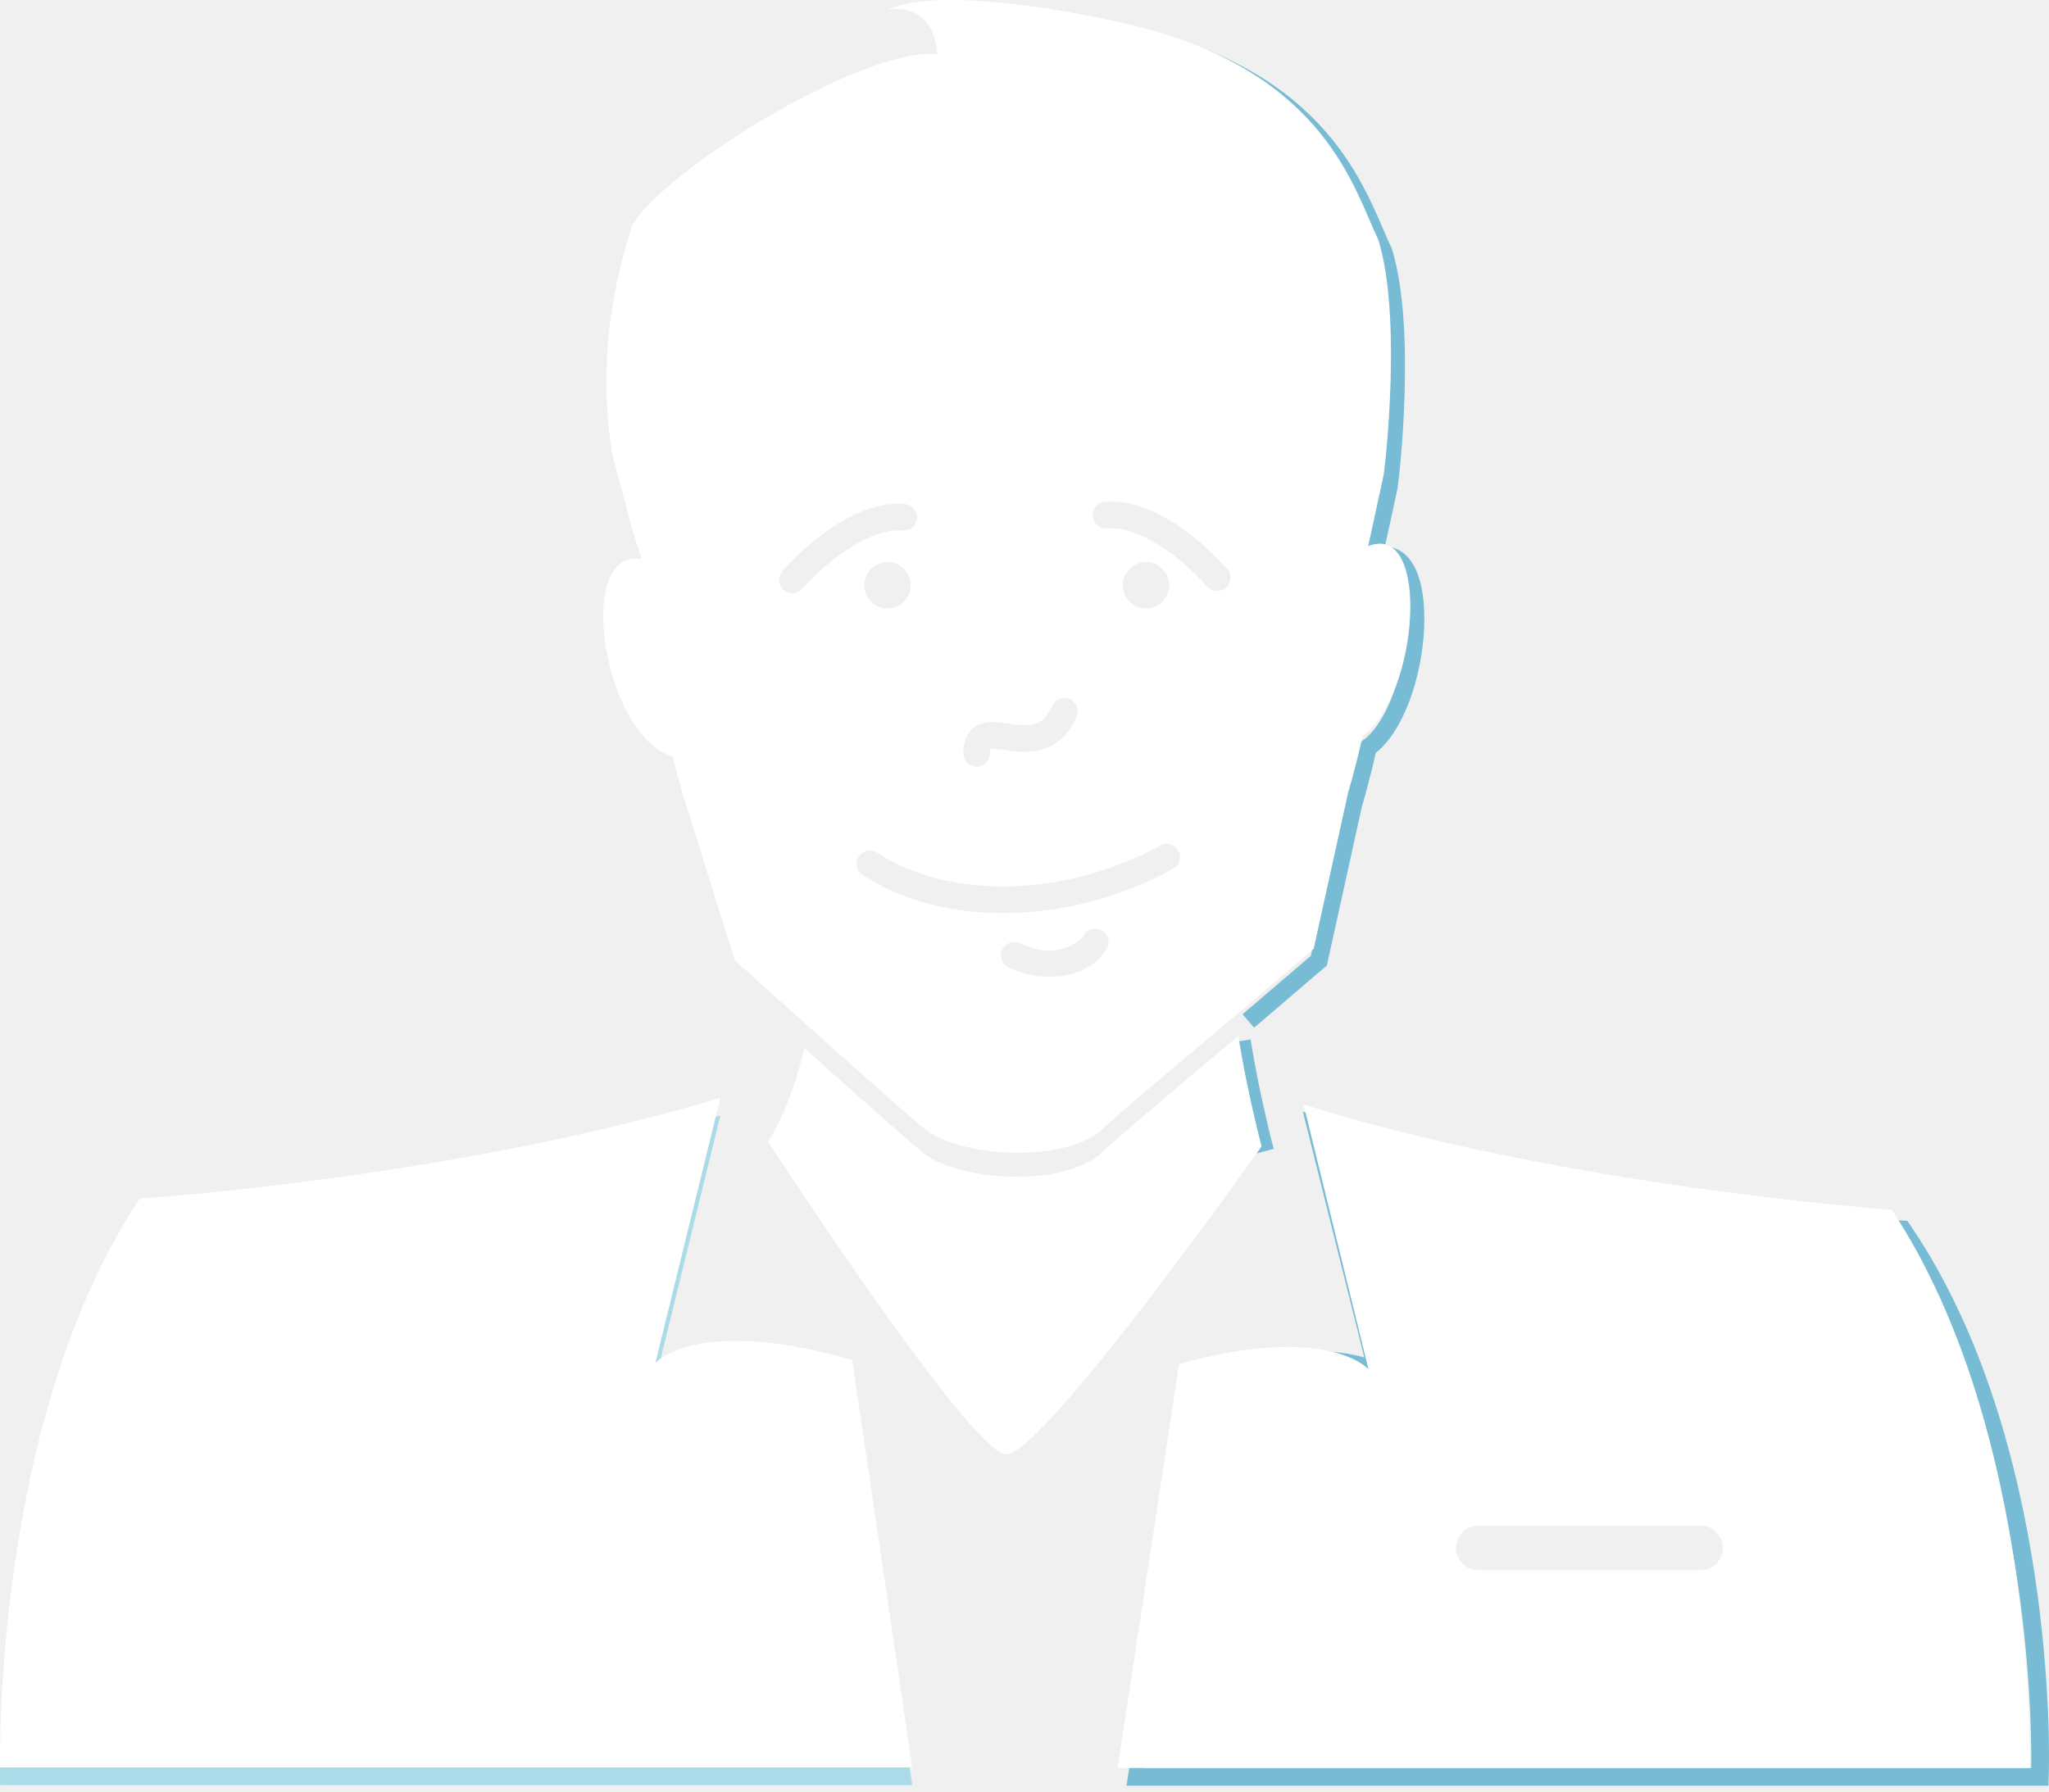
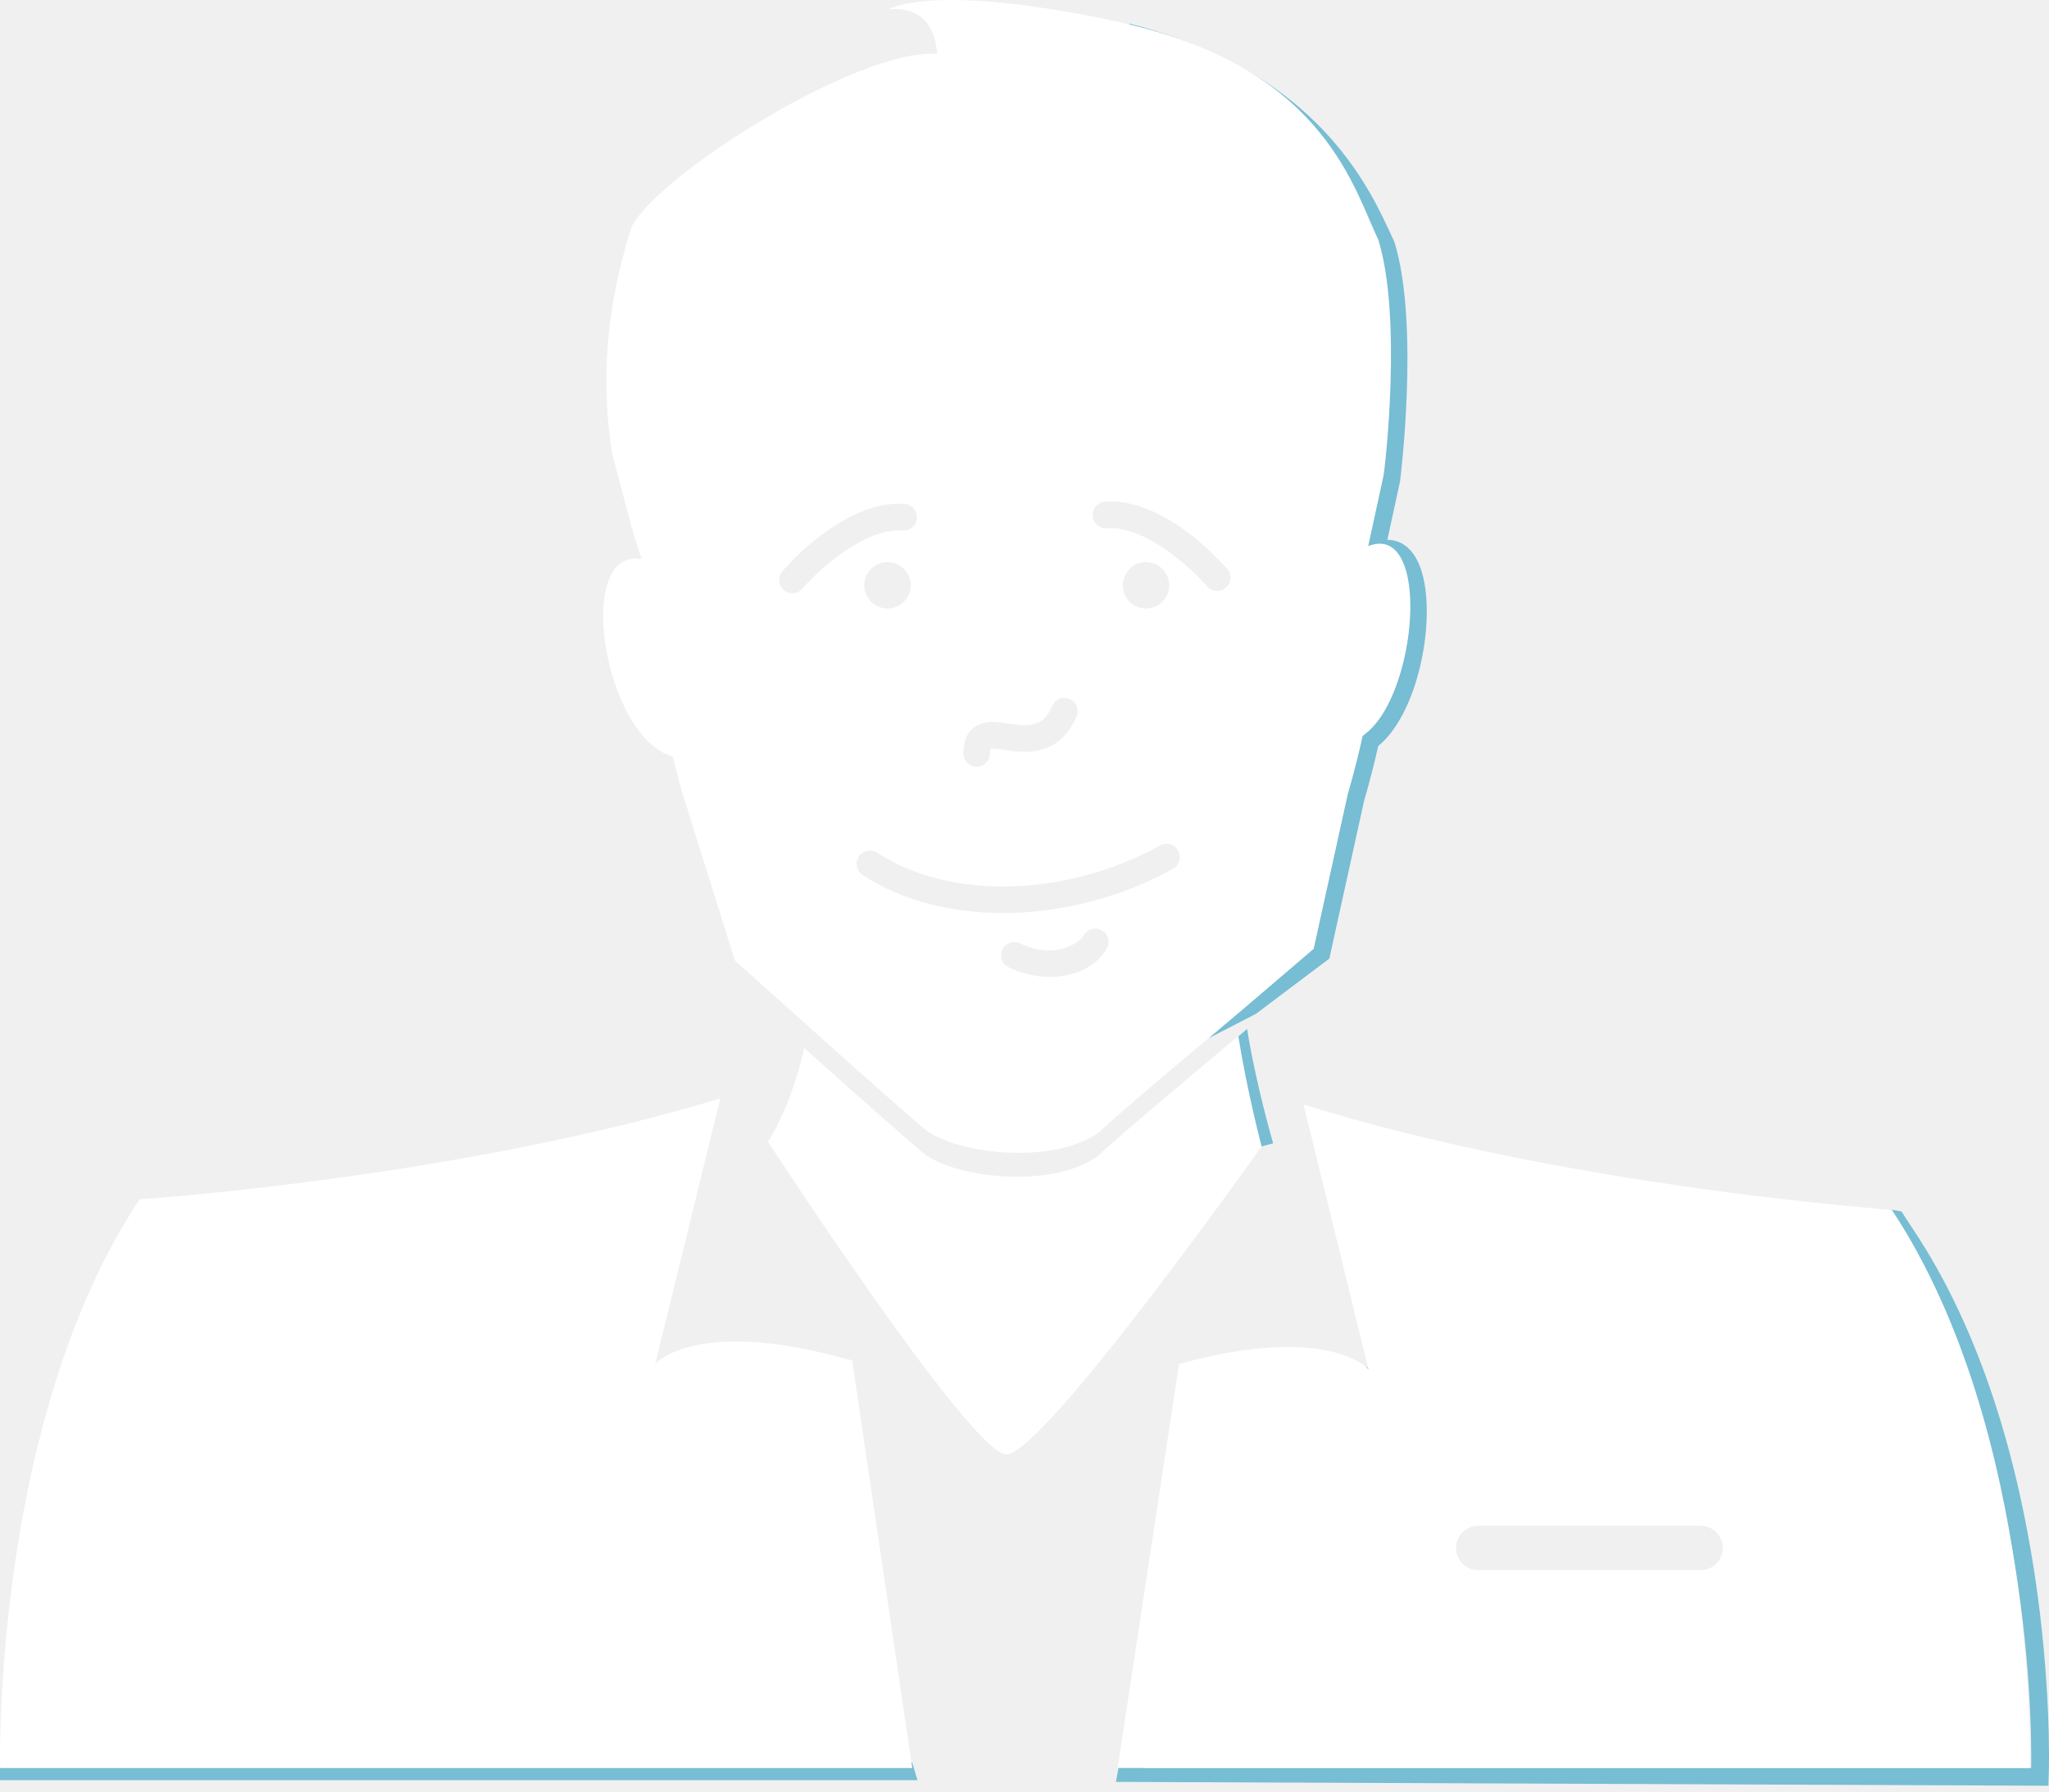
- <svg xmlns="http://www.w3.org/2000/svg" width="231px" height="202px" viewBox="0 0 231 202" version="1.1">
-   <description>Created with Sketch (http://www.bohemiancoding.com/sketch)</description>
-   <defs>
-     <filter x="-20%" y="-20%" width="140%" height="140%" filterUnits="objectBoundingBox" id="filter-1">
-       <feOffset dx="0" dy="2" in="SourceAlpha" result="shadowOffsetOuter1" />
-       <feGaussianBlur stdDeviation="0" in="shadowOffsetOuter1" result="shadowBlurOuter1" />
-       <feColorMatrix values="0 0 0 0 0.263   0 0 0 0 0.651   0 0 0 0 0.784  0 0 0 0.7 0" in="shadowBlurOuter1" type="matrix" result="shadowMatrixOuter1" />
-       <feMerge>
-         <feMergeNode in="shadowMatrixOuter1" />
-         <feMergeNode in="SourceGraphic" />
-       </feMerge>
-     </filter>
-   </defs>
-   <g id="Page-1" stroke="none" stroke-width="1" fill="none" fill-rule="evenodd">
-     <g id="website" transform="translate(-515, -866)">
-       <g id="in-3-stappen" transform="translate(134, 760)">
-         <g id="jurist" transform="translate(381, 106.3722)">
-           <path d="M81.213,123.416 C51.611,132.422 15.742,134.798 15.742,134.798 C-0.903,159.84 0.009,198.93 0.009,198.93 L102.845,198.93 L96.069,152.939 C95.835,152.906 95.586,152.854 95.323,152.781 C78.393,148.081 73.873,153.35 73.873,153.35 L81.213,123.416 Z M90.399,120.311 C90.673,120.208 90.945,120.104 91.216,120 L91.708,123.336 C91.197,122.13 90.749,121.101 90.399,120.311 Z" id="Fill-1" fill="#FFFFFF" filter="url(#filter-1)" />
-           <path d="M149.377,128 C178.291,136.852 213.861,139.267 213.861,139.267 C229.966,163.08 228.989,199 228.989,199 L129,199 L135.731,155.774 C140.763,154.418 144.665,153.948 147.654,153.948 C154.398,153.948 156.498,156.339 156.498,156.339 L149.377,128 M146.888,125 L153.811,152.704 C152.31,152.28 150.362,151.97 147.874,151.97 C144.291,151.97 140.115,152.609 135.459,153.872 L134.247,154.201 L127,201 L230.934,201 L230.984,199.146 C231.024,197.648 231.789,162.214 215.568,138.089 L215.039,137.303 L214.082,137.239 C213.73,137.214 178.473,134.725 150.175,126.012 L146.888,125" id="Imported-Layers" fill-opacity="0.7" fill="#43A6C8" />
-           <path d="M146.958,124.173 C176.696,133.503 213.278,136.047 213.278,136.047 C229.841,161.144 228.836,198.998 228.836,198.998 L126,198.998 L132.923,153.445 C149.778,148.789 154.281,154.04 154.281,154.04 L146.958,124.173 Z M166.646,176.688 L191.726,176.688 C193.107,176.688 194.226,175.569 194.226,174.188 C194.226,172.807 193.107,171.688 191.726,171.688 L166.646,171.688 C165.266,171.688 164.146,172.807 164.146,174.188 C164.146,175.569 165.266,176.688 166.646,176.688 Z" id="Fill-3" fill="#FFFFFF" />
-           <path d="M142.626,129.438 C142.626,129.438 141.009,123.334 140,117" id="Imported-Layers" stroke-opacity="0.7" stroke="#43A6C8" stroke-width="2" />
-           <path d="M90.674,117.82 C89.906,121.186 88.648,125.017 86.589,128.389 C86.589,128.389 109.35,163.388 113.404,163.641 C117.459,163.894 142.229,128.902 142.229,128.902 C142.229,128.902 140.612,122.798 139.603,116.464 C137.277,118.407 125.382,128.356 123.848,129.93 C119.106,133.535 108.589,132.687 104.447,129.93 C103.593,129.337 96.527,123.054 90.674,117.82 Z" id="Fill-9" fill="#FFFFFF" />
-           <path d="M140.734,114.761 L148.682,107.962 L152.569,90.33 C152.569,90.33 153.324,87.893 154.203,83.959 C160.56,79.365 161.906,59.737 154.826,62.557 L156.569,54.535 C156.742,53.519 158.67,36.75 155.973,28.017 C153.275,22.437 150.039,9.337 129,4" id="Imported-Layers" stroke-opacity="0.7" stroke="#43A6C8" stroke-width="2" />
-           <path d="M155.99,53.191 C156.162,52.175 158.09,35.406 155.393,26.673 C152.695,21.093 149.458,7.993 128.42,2.655 C122.131,1.065 106.12,-2.014 100.039,0.715 C100.039,0.715 105.265,-0.377 105.645,5.718 C97.014,4.991 74.638,18.992 71.247,25.096 C68.206,34.466 67.731,43.2 69.061,51.024 C70.772,57.21 70.876,58.301 72.34,62.668 C64.652,61.334 68.029,82.711 75.835,84.945 C76.155,86.209 76.49,87.491 76.858,88.809 L82.846,107.93 C82.846,107.93 103.123,126.196 104.607,127.228 C108.749,129.989 119.265,130.838 124.006,127.228 C125.707,125.48 140.154,113.417 140.154,113.417 L148.102,106.618 L151.989,88.986 C151.989,88.986 152.745,86.549 153.623,82.615 C159.979,78.021 161.326,58.392 154.246,61.213 L155.99,53.191 Z M101.751,59.452 C102.577,59.519 103.301,58.905 103.369,58.079 C103.436,57.253 102.822,56.529 101.996,56.462 C97.398,56.085 92.186,59.591 88.212,64.025 C87.66,64.642 87.711,65.59 88.328,66.143 C88.945,66.696 89.894,66.644 90.447,66.027 C93.832,62.25 98.4,59.177 101.751,59.452 Z M124.559,56.209 C123.733,56.276 123.119,57 123.186,57.826 C123.254,58.652 123.978,59.266 124.804,59.199 C128.155,58.925 132.724,61.998 136.108,65.774 C136.661,66.391 137.609,66.443 138.226,65.89 C138.843,65.337 138.895,64.389 138.342,63.772 C134.37,59.339 129.157,55.833 124.559,56.209 Z M132.248,97.598 C132.974,97.198 133.237,96.285 132.837,95.56 C132.436,94.835 131.524,94.571 130.799,94.972 C120.269,100.784 107.099,101.172 98.895,95.79 C98.203,95.335 97.273,95.529 96.818,96.221 C96.364,96.914 96.557,97.844 97.25,98.298 C106.455,104.338 120.805,103.916 132.248,97.598 Z M124.806,106.533 C125.191,105.8 124.908,104.893 124.174,104.508 C123.441,104.123 122.534,104.406 122.149,105.14 C121.929,105.559 121.084,106.205 120.027,106.542 C118.56,107.011 116.862,106.894 115.003,106.002 C114.256,105.644 113.36,105.959 113.002,106.706 C112.644,107.453 112.959,108.349 113.705,108.707 C118.432,110.974 123.29,109.422 124.806,106.533 Z M111.686,83.977 C111.661,84.021 111.597,84.071 111.573,84.079 C111.781,84.014 112.17,84.039 113.381,84.213 C114.401,84.36 115,84.418 115.7,84.407 C118.232,84.363 120.175,83.167 121.367,80.44 C121.699,79.681 121.353,78.796 120.594,78.465 C119.835,78.133 118.951,78.479 118.619,79.238 C117.914,80.849 117.047,81.383 115.648,81.407 C115.154,81.415 114.677,81.369 113.808,81.244 C112.027,80.988 111.512,80.954 110.677,81.216 C109.293,81.649 108.61,82.853 108.61,84.583 C108.61,85.411 109.281,86.083 110.11,86.083 C110.938,86.083 111.61,85.411 111.61,84.583 C111.61,84.235 111.65,84.041 111.686,83.977 Z M131.811,65.63 C131.811,67.075 130.64,68.247 129.196,68.247 C127.752,68.247 126.581,67.075 126.581,65.63 C126.581,64.185 127.752,63.014 129.196,63.014 C130.64,63.014 131.811,64.185 131.811,65.63 Z M102.668,65.63 C102.668,67.075 101.497,68.247 100.054,68.247 C98.61,68.247 97.439,67.075 97.439,65.63 C97.439,64.185 98.61,63.014 100.054,63.014 C101.497,63.014 102.668,64.185 102.668,65.63 Z" id="Fill-11-copy" fill="#FFFFFF" />
-         </g>
-       </g>
+ <svg xmlns="http://www.w3.org/2000/svg" version="1.1" x="0px" y="0px" width="231px" height="202px" viewBox="0 0 231 202" enable-background="new 0 0 231 202" xml:space="preserve">
+   <g id="Layer_2">
+ </g>
+   <g id="Layer_1">
+     <polygon opacity="0.7" fill="#43A6C8" points="103.436,200.75 0,200.75 0,198.75 102.836,198.75  " />
+     <description>Created with Sketch (http://www.bohemiancoding.com/sketch)</description>
+     <path id="Fill-1" fill="#FFFFFF" d="M81.213,123.861c-29.603,9.007-65.472,11.382-65.472,11.382   c-16.645,25.043-15.733,64.132-15.733,64.132h102.836l-6.776-45.991c-0.234-0.031-0.483-0.084-0.746-0.157   c-16.93-4.7-21.451,0.569-21.451,0.569L81.213,123.861z M90.399,120.757c0.273-0.104,0.546-0.207,0.817-0.312l0.491,3.336   C91.197,122.575,90.749,121.546,90.399,120.757z" />
+     <path id="Imported-Layers" opacity="0.7" fill="#43A6C8" d="M149.377,128.372c28.914,8.853,64.484,11.267,64.484,11.267   c16.104,23.813,15.127,59.733,15.127,59.733H129l6.731-43.226c5.032-1.356,8.934-1.826,11.923-1.826   c6.744,0,8.844,2.391,8.844,2.391L149.377,128.372 M147.625,125.875l7,28.5c-1.5-0.424-4.264-2.033-6.751-2.033   c-3.583,0-7.759,0.64-12.415,1.902l-1.213,0.328l-8.434,46.365l105.121,0.435l0.051-1.854c0.04-1.497,0.805-36.932-15.416-61.057   l-1.193-1.836l-1.097-0.205c-0.352-0.025-34.806-1.322-63.104-10.035L147.625,125.875" />
+     <path id="Fill-3" fill="#FFFFFF" d="M146.957,124.546c29.738,9.329,66.321,11.874,66.321,11.874   c16.562,25.096,15.558,62.951,15.558,62.951H126l6.923-45.555c16.854-4.654,21.358,0.596,21.358,0.596L146.957,124.546z    M166.646,177.061h25.08c1.381,0,2.5-1.119,2.5-2.5s-1.119-2.5-2.5-2.5h-25.08c-1.381,0-2.5,1.119-2.5,2.5   S165.266,177.061,166.646,177.061z" />
+     <path opacity="0.7" fill="#43A6C8" d="M141.596,129.442c-0.016-0.059-1.56-5.757-2.564-12.067l1.562-1.344   c0.989,6.213,2.92,12.843,2.936,12.901L141.596,129.442z" />
+     <path id="Fill-9" fill="#FFFFFF" d="M90.674,118.192c-0.768,3.366-2.026,7.197-4.085,10.569c0,0,22.761,34.998,26.815,35.252   c4.055,0.253,28.826-34.74,28.826-34.74s-1.617-6.104-2.626-12.438c-2.327,1.943-14.223,11.893-15.756,13.466   c-4.741,3.605-15.258,2.758-19.401,0C103.593,129.709,96.527,123.426,90.674,118.192z" />
+     <path opacity="0.7" fill="#43A6C8" d="M141.583,114.333l-5.333,2.75l11.809-10.072l3.814-17.305   c0.029-0.105,0.777-2.532,1.636-6.374l0.082-0.37l0.308-0.222c4.33-3.129,6.292-14.647,4.037-18.751   c-0.597-1.086-1.332-1.36-2.458-0.911l-1.746,0.695l2.141-9.859c0.263-1.541,1.945-17.729-0.552-25.94   c-0.198-0.411-0.408-0.867-0.635-1.359c-2.926-6.348-8.371-18.165-27.348-22.979l-0.004-0.969   c19.901,5.048,26.321,16.934,29.168,23.111c0.234,0.508,0.449,0.976,0.652,1.396l0.055,0.14c2.856,9.247,0.653,26.821,0.626,26.981   l-1.428,6.579c0.002,0,0.004,0,0.005,0c1.351,0,2.499,0.738,3.276,2.152c2.635,4.796,0.629,17.093-4.308,21.098   c-0.843,3.719-1.546,5.997-1.576,6.095l-3.938,17.877L141.583,114.333z" />
+     <g>
+       <path fill="#FFFFFF" d="M111.573,84.451c0.025-0.008,0.053-0.014,0.084-0.019c0.009-0.037,0.019-0.065,0.029-0.082    C111.661,84.394,111.597,84.443,111.573,84.451z" />
+       <path fill="#FFFFFF" d="M154.246,61.585l1.743-8.022c0.173-1.016,2.101-17.785-0.597-26.518    c-2.697-5.58-5.934-18.68-26.973-24.017c-6.289-1.59-22.3-4.67-28.381-1.941c0,0,5.227-1.092,5.606,5.004    c-8.631-0.728-31.007,13.273-34.398,19.377c-3.041,9.37-3.516,18.104-2.186,25.927c1.71,6.187,1.814,7.278,3.278,11.645    c-7.688-1.334-4.311,20.042,3.495,22.277c0.32,1.264,0.655,2.546,1.023,3.864l5.988,19.121c0,0,20.276,18.267,21.761,19.299    c4.142,2.761,14.659,3.61,19.399,0c1.701-1.748,16.148-13.812,16.148-13.812l7.947-6.799l3.888-17.632    c0,0,0.755-2.437,1.634-6.371C159.979,78.393,161.326,58.765,154.246,61.585z M110.677,81.588c0.835-0.262,1.35-0.228,3.131,0.028    c0.869,0.125,1.346,0.171,1.84,0.163c1.399-0.024,2.266-0.558,2.971-2.169c0.332-0.759,1.216-1.105,1.975-0.773    c0.76,0.332,1.105,1.216,0.773,1.975c-1.191,2.727-3.135,3.923-5.667,3.967c-0.7,0.012-1.299-0.047-2.318-0.193    c-1.067-0.153-1.496-0.191-1.724-0.154c-0.026,0.099-0.047,0.27-0.047,0.523c0,0.829-0.671,1.5-1.5,1.5s-1.5-0.671-1.5-1.5    C108.61,83.225,109.293,82.021,110.677,81.588z M90.447,66.399c-0.553,0.617-1.501,0.669-2.118,0.116    c-0.617-0.553-0.669-1.501-0.116-2.118c3.974-4.434,9.186-7.939,13.784-7.563c0.826,0.067,1.44,0.792,1.373,1.617    s-0.792,1.44-1.617,1.373C98.4,59.549,93.832,62.622,90.447,66.399z M102.668,66.002c0,1.445-1.17,2.617-2.614,2.617    s-2.615-1.172-2.615-2.617c0-1.445,1.171-2.617,2.615-2.617S102.668,64.557,102.668,66.002z M124.806,106.905    c-1.515,2.89-6.374,4.441-11.1,2.174c-0.747-0.358-1.062-1.255-0.704-2.001c0.358-0.747,1.254-1.062,2.001-0.703    c1.858,0.891,3.556,1.009,5.024,0.539c1.057-0.337,1.902-0.983,2.121-1.402c0.385-0.733,1.292-1.016,2.025-0.631    C124.908,105.266,125.19,106.172,124.806,106.905z M132.248,97.97c-11.443,6.317-25.793,6.741-34.999,0.7    c-0.692-0.455-0.886-1.384-0.431-2.077c0.454-0.692,1.384-0.886,2.077-0.431c8.203,5.383,21.374,4.995,31.903-0.818    c0.725-0.4,1.638-0.137,2.037,0.588C133.236,96.658,132.974,97.57,132.248,97.97z M126.582,66.002c0-1.445,1.17-2.617,2.614-2.617    s2.614,1.171,2.614,2.617c0,1.445-1.17,2.617-2.614,2.617S126.582,67.447,126.582,66.002z M138.227,66.262    c-0.617,0.553-1.565,0.501-2.118-0.116c-3.384-3.777-7.953-6.85-11.305-6.576c-0.825,0.068-1.55-0.547-1.618-1.373    c-0.066-0.826,0.548-1.55,1.373-1.617c4.598-0.376,9.812,3.13,13.783,7.563C138.896,64.761,138.844,65.709,138.227,66.262z" />
    </g>
  </g>
</svg>
